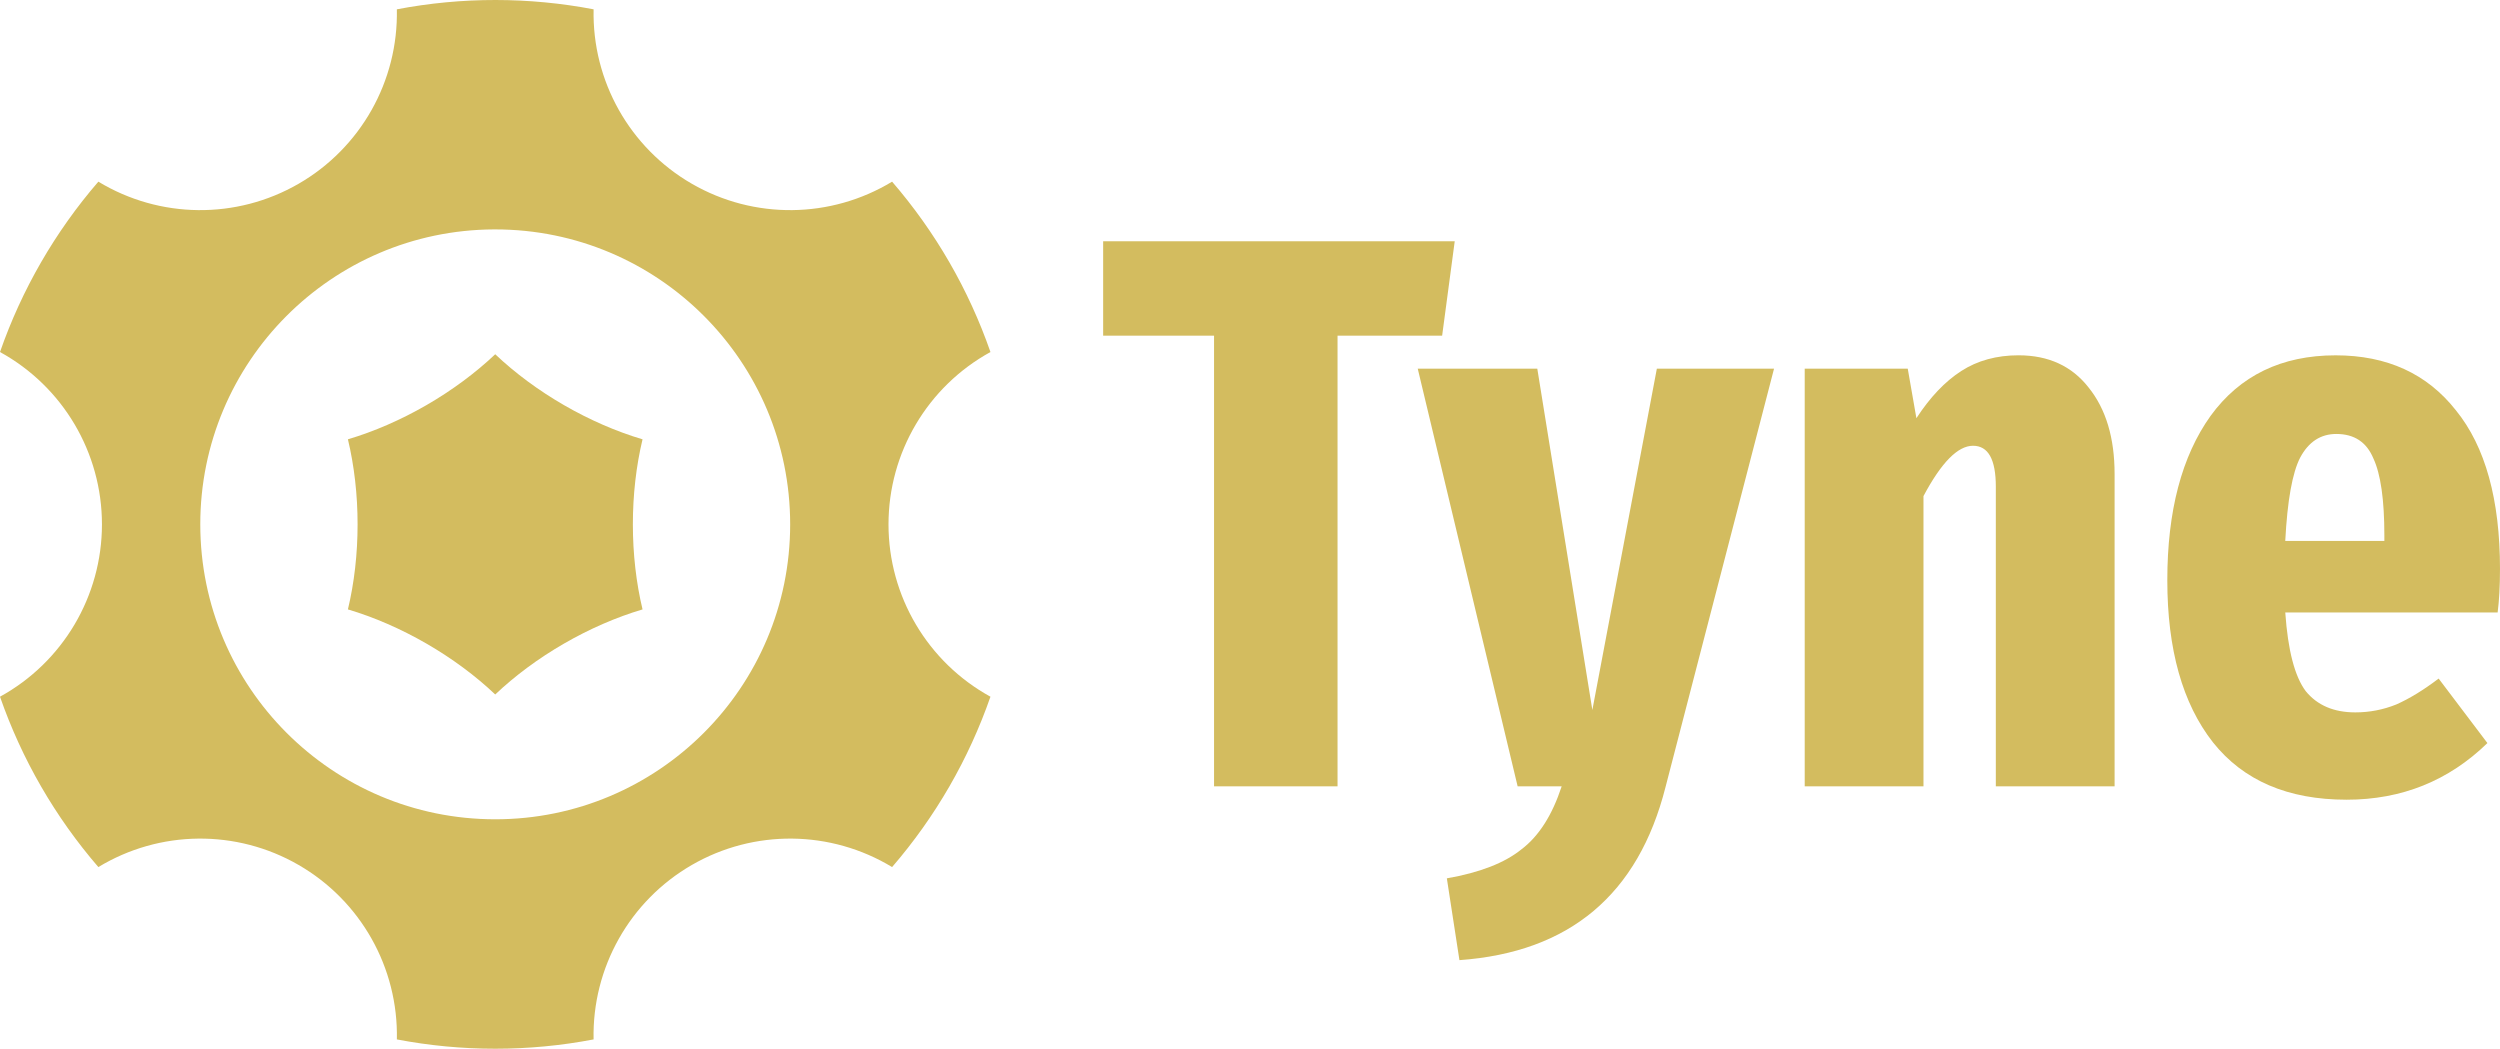
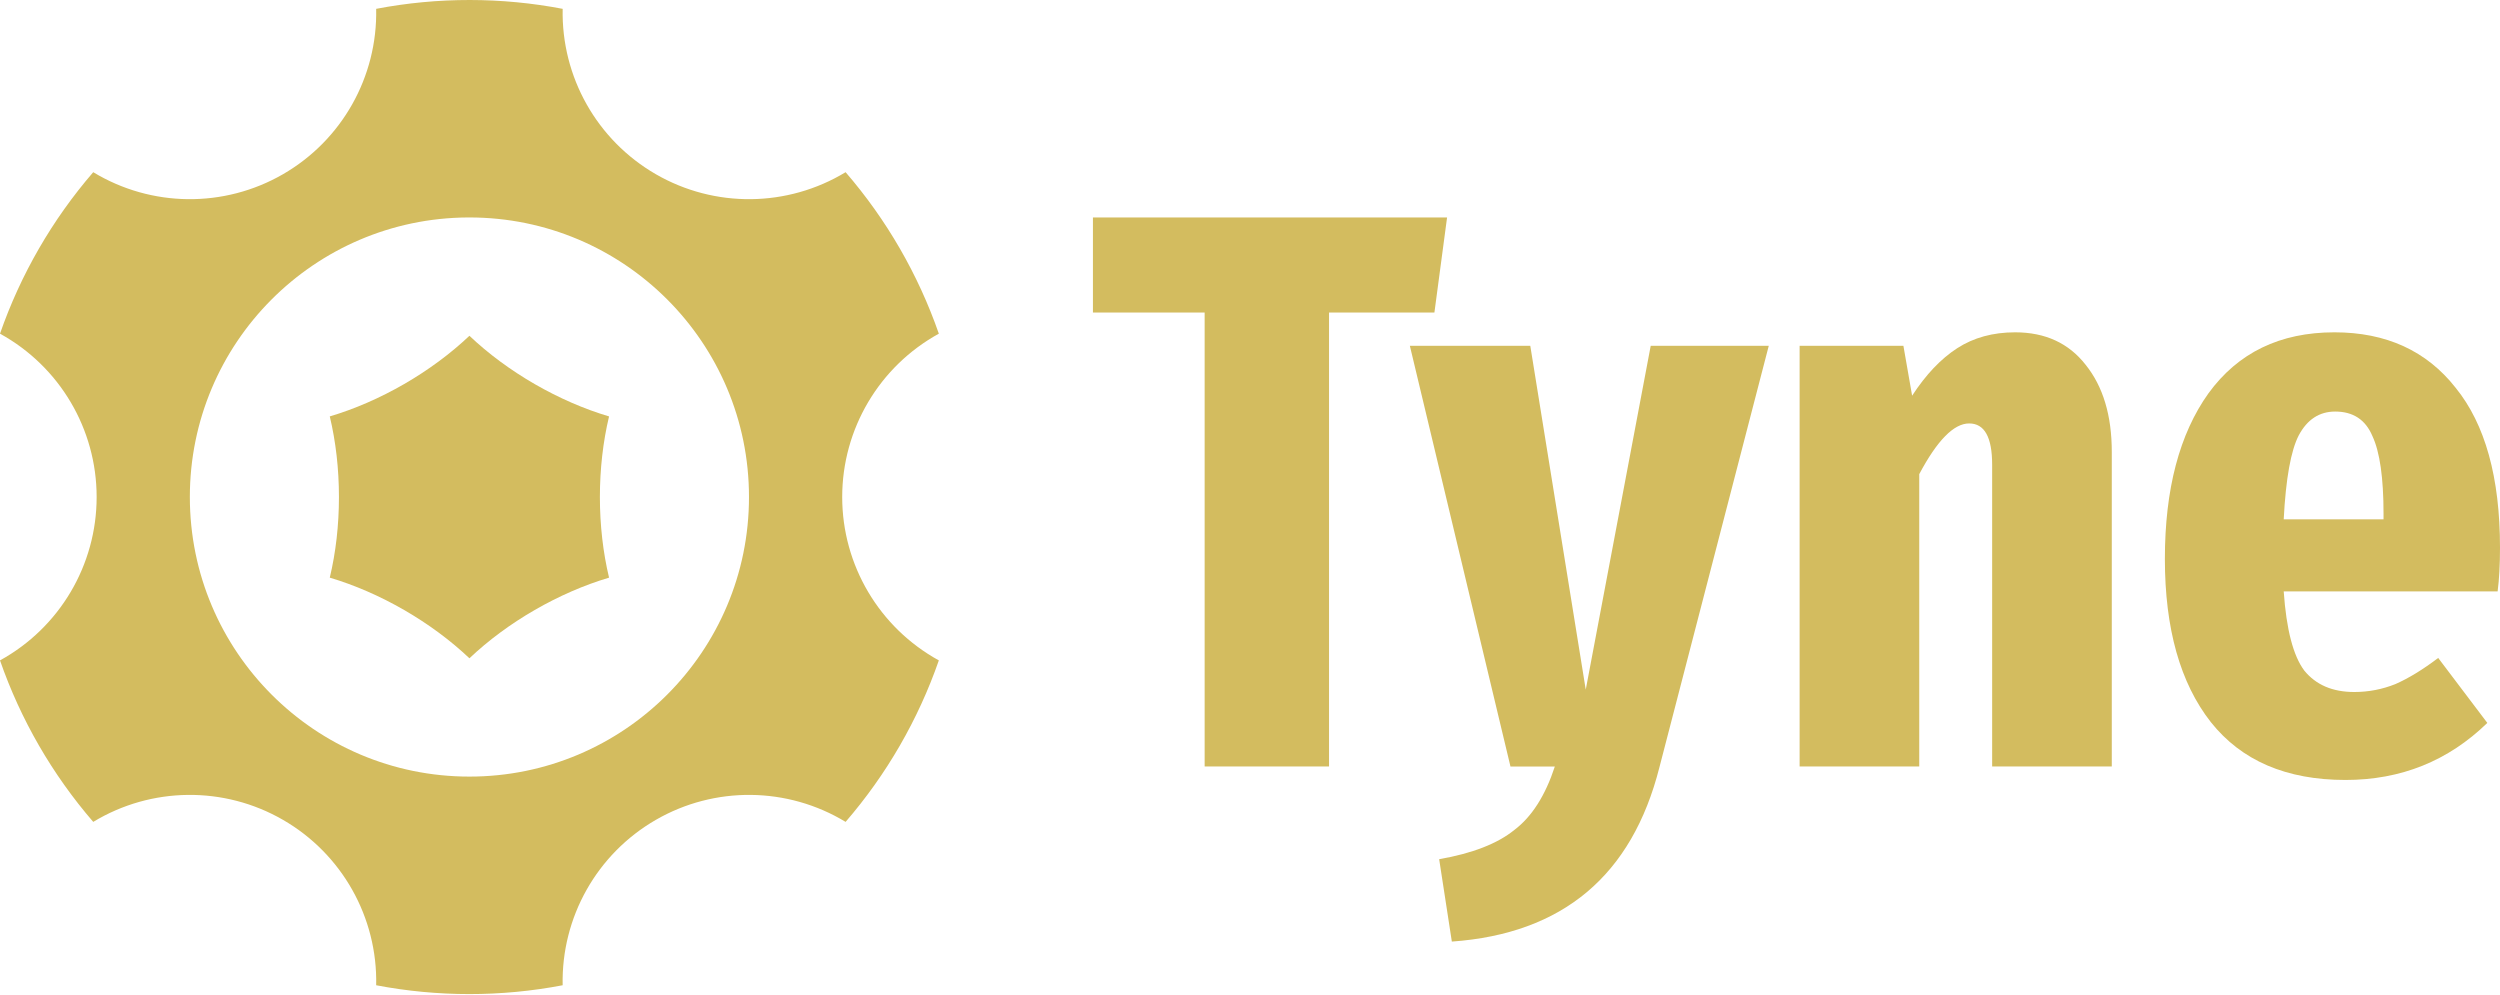
- <svg xmlns="http://www.w3.org/2000/svg" id="svg8" version="1.1" viewBox="0 0 161.472 67.734" height="67.734mm" width="161.472mm">
+ <svg xmlns="http://www.w3.org/2000/svg" width="170.349mm" height="67.734mm" viewBox="0 0 170.349 67.734" version="1.1" id="svg8">
  <defs id="defs2">
-     <rect x="18.425" y="125.385" width="53.647" height="54.02" id="rect899" />
+     <rect id="rect899" height="54.02" width="53.647" y="125.385" x="18.425" />
  </defs>
-   <g transform="translate(164.8691,-28.19789)" id="layer1">
-     <path id="path1016-1" style="fill:#d3bc5f;fill-opacity:1;stroke:none;stroke-width:0.132" d="m -132.857,28.198 a 33.867,33.867 0 0 0 -6.38,0.602 12.7,12.7 0 0 1 -6.347,11.268 12.7,12.7 0 0 1 -12.932,-0.137 33.867,33.867 0 0 0 -3.697,5.201 33.867,33.867 0 0 0 -2.656,5.803 12.7,12.7 0 0 1 6.585,11.131 12.7,12.7 0 0 1 -6.585,11.131 33.867,33.867 0 0 0 6.353,11.004 12.7,12.7 0 0 1 12.933,-0.137 12.7,12.7 0 0 1 6.347,11.269 33.867,33.867 0 0 0 12.706,0 12.7,12.7 0 0 1 6.347,-11.269 12.7,12.7 0 0 1 12.933,0.137 33.867,33.867 0 0 0 3.697,-5.201 33.867,33.867 0 0 0 2.656,-5.803 12.7,12.7 0 0 1 -6.585,-11.131 12.7,12.7 0 0 1 6.585,-11.131 33.867,33.867 0 0 0 -6.353,-11.004 12.7,12.7 0 0 1 -12.932,0.137 12.7,12.7 0 0 1 -6.347,-11.268 33.867,33.867 0 0 0 -6.326,-0.602 z m -0.122,14.817 a 19.05,19.05 0 0 1 0.096,0 19.05,19.05 0 0 1 19.05,19.05 19.05,19.05 0 0 1 -19.05,19.05 19.05,19.05 0 0 1 -19.05,-19.05 19.05,19.05 0 0 1 18.954,-19.05 z" />
-     <path id="path1085-0" style="fill:#d3bc5f;fill-opacity:1;stroke:none;stroke-width:0.204" d="m -132.883,51.078 a 6.35,12.7 60 0 1 -4.445,3.288 6.35,12.7 60 0 1 -5.07,2.206 6.35,12.7 0 0 1 0.625,5.493 6.35,12.7 0 0 1 -0.625,5.494 12.7,6.35 30 0 1 5.07,2.206 12.7,6.35 30 0 1 4.445,3.288 6.35,12.7 60 0 1 4.445,-3.288 6.35,12.7 60 0 1 5.07,-2.206 6.35,12.7 0 0 1 -0.625,-5.493 6.35,12.7 0 0 1 0.625,-5.493 12.7,6.35 30 0 1 -5.07,-2.206 12.7,6.35 30 0 1 -4.445,-3.288 z" />
-     <path d="m -71.723,49.877 h -6.756 v 29.108 h -7.976 v -29.108 h -7.163 v -6.096 h 22.708 z" style="font-style:normal;font-variant:normal;font-weight:bold;font-stretch:ultra-condensed;font-size:50.8px;line-height:1.25;font-family:'Fira Sans Compressed';-inkscape-font-specification:'Fira Sans Compressed Bold Ultra-Condensed';fill:#d3bc5f;fill-opacity:1;stroke:none;stroke-width:0.265" id="path920" />
-     <path d="m -57.296,79.036 q -2.642,10.414 -13.31,11.176 l -0.813,-5.283 q 3.2,-0.559 4.826,-1.88 1.676,-1.27 2.591,-4.064 h -2.845 l -6.452,-26.975 h 7.722 l 3.556,22.047 4.166,-22.047 h 7.569 z" style="font-style:normal;font-variant:normal;font-weight:bold;font-stretch:ultra-condensed;font-size:50.8px;line-height:1.25;font-family:'Fira Sans Compressed';-inkscape-font-specification:'Fira Sans Compressed Bold Ultra-Condensed';fill:#d3bc5f;fill-opacity:1;stroke:none;stroke-width:0.265" id="path922" />
-     <path d="m -34.487,51.147 q 2.896,0 4.521,2.083 1.676,2.083 1.676,5.588 v 20.168 h -7.671 v -19.355 q 0,-2.642 -1.473,-2.642 -1.473,0 -3.2,3.251 v 18.745 h -7.671 v -26.975 h 6.655 l 0.559,3.2 q 1.321,-2.032 2.896,-3.048 1.575,-1.016 3.708,-1.016 z" style="font-style:normal;font-variant:normal;font-weight:bold;font-stretch:ultra-condensed;font-size:50.8px;line-height:1.25;font-family:'Fira Sans Compressed';-inkscape-font-specification:'Fira Sans Compressed Bold Ultra-Condensed';fill:#d3bc5f;fill-opacity:1;stroke:none;stroke-width:0.265" id="path924" />
-     <path d="m -3.398,64.964 q 0,1.626 -0.152,2.794 H -17.266 q 0.254,3.658 1.321,5.08 1.118,1.372 3.2,1.372 1.372,0 2.642,-0.508 1.27,-0.559 2.743,-1.676 l 3.15,4.166 q -3.759,3.658 -9.093,3.658 -5.69,0 -8.636,-3.708 -2.946,-3.759 -2.946,-10.465 0,-6.706 2.794,-10.617 2.845,-3.912 8.077,-3.912 4.978,0 7.772,3.556 2.845,3.505 2.845,10.262 z m -7.468,-2.184 q 0,-3.454 -0.711,-4.978 -0.66,-1.575 -2.388,-1.575 -1.524,0 -2.337,1.524 -0.762,1.473 -0.965,5.385 h 6.401 z" style="font-style:normal;font-variant:normal;font-weight:bold;font-stretch:ultra-condensed;font-size:50.8px;line-height:1.25;font-family:'Fira Sans Compressed';-inkscape-font-specification:'Fira Sans Compressed Bold Ultra-Condensed';fill:#d3bc5f;fill-opacity:1;stroke:none;stroke-width:0.265" id="path926" />
+   <g id="layer1" transform="translate(164.8691,-28.19789)">
+     <path d="m -132.857,28.198 a 33.867,33.867 0 0 0 -6.38,0.602 12.7,12.7 0 0 1 -6.347,11.268 12.7,12.7 0 0 1 -12.932,-0.137 33.867,33.867 0 0 0 -3.697,5.201 33.867,33.867 0 0 0 -2.656,5.803 12.7,12.7 0 0 1 6.585,11.131 12.7,12.7 0 0 1 -6.585,11.131 33.867,33.867 0 0 0 6.353,11.004 12.7,12.7 0 0 1 12.933,-0.137 12.7,12.7 0 0 1 6.347,11.269 33.867,33.867 0 0 0 12.706,0 12.7,12.7 0 0 1 6.347,-11.269 12.7,12.7 0 0 1 12.933,0.137 33.867,33.867 0 0 0 3.697,-5.201 33.867,33.867 0 0 0 2.656,-5.803 12.7,12.7 0 0 1 -6.585,-11.131 12.7,12.7 0 0 1 6.585,-11.131 33.867,33.867 0 0 0 -6.353,-11.004 12.7,12.7 0 0 1 -12.932,0.137 12.7,12.7 0 0 1 -6.347,-11.268 33.867,33.867 0 0 0 -6.326,-0.602 z m -0.122,14.817 a 19.05,19.05 0 0 1 0.096,0 19.05,19.05 0 0 1 19.05,19.05 19.05,19.05 0 0 1 -19.05,19.05 19.05,19.05 0 0 1 -19.05,-19.05 19.05,19.05 0 0 1 18.954,-19.05 z" style="fill:#d3bc5f;fill-opacity:1;stroke:none;stroke-width:0.132" id="path1016-1" />
+     <path d="m -132.883,51.078 a 6.35,12.7 60 0 1 -4.445,3.288 6.35,12.7 60 0 1 -5.07,2.206 6.35,12.7 0 0 1 0.625,5.493 6.35,12.7 0 0 1 -0.625,5.494 12.7,6.35 30 0 1 5.07,2.206 12.7,6.35 30 0 1 4.445,3.288 6.35,12.7 60 0 1 4.445,-3.288 6.35,12.7 60 0 1 5.07,-2.206 6.35,12.7 0 0 1 -0.625,-5.493 6.35,12.7 0 0 1 0.625,-5.493 12.7,6.35 30 0 1 -5.07,-2.206 12.7,6.35 30 0 1 -4.445,-3.288 z" style="fill:#d3bc5f;fill-opacity:1;stroke:none;stroke-width:0.204" id="path1085-0" />
+     <path id="path920" style="font-style:normal;font-variant:normal;font-weight:bold;font-stretch:ultra-condensed;font-size:50.8px;line-height:1.25;font-family:'Fira Sans Compressed';-inkscape-font-specification:'Fira Sans Compressed Bold Ultra-Condensed';fill:#d3bc5f;fill-opacity:1;stroke:none;stroke-width:0.281" d="m -67.129,49.493 h -7.18 v 30.933 h -8.476 V 49.493 h -7.612 v -6.478 h 24.131 z" />
+     <path id="path922" style="font-style:normal;font-variant:normal;font-weight:bold;font-stretch:ultra-condensed;font-size:50.8px;line-height:1.25;font-family:'Fira Sans Compressed';-inkscape-font-specification:'Fira Sans Compressed Bold Ultra-Condensed';fill:#d3bc5f;fill-opacity:1;stroke:none;stroke-width:0.281" d="m -51.797,80.48 q -2.807,11.067 -14.144,11.877 l -0.864,-5.614 q 3.401,-0.594 5.129,-1.997 1.781,-1.35 2.753,-4.319 h -3.023 l -6.856,-28.666 h 8.206 l 3.779,23.429 4.427,-23.429 h 8.044 z" />
+     <path id="path924" style="font-style:normal;font-variant:normal;font-weight:bold;font-stretch:ultra-condensed;font-size:50.8px;line-height:1.25;font-family:'Fira Sans Compressed';-inkscape-font-specification:'Fira Sans Compressed Bold Ultra-Condensed';fill:#d3bc5f;fill-opacity:1;stroke:none;stroke-width:0.281" d="m -27.559,50.842 q 3.077,0 4.805,2.213 1.781,2.213 1.781,5.938 v 21.432 h -8.152 V 59.858 q 0,-2.807 -1.566,-2.807 -1.566,0 -3.401,3.455 v 19.92 h -8.152 V 51.76 h 7.072 l 0.594,3.401 q 1.404,-2.159 3.077,-3.239 1.674,-1.08 3.941,-1.08 z" />
+     <path id="path926" style="font-style:normal;font-variant:normal;font-weight:bold;font-stretch:ultra-condensed;font-size:50.8px;line-height:1.25;font-family:'Fira Sans Compressed';-inkscape-font-specification:'Fira Sans Compressed Bold Ultra-Condensed';fill:#d3bc5f;fill-opacity:1;stroke:none;stroke-width:0.281" d="m 5.48,65.526 q 0,1.727 -0.162,2.969 H -9.258 q 0.27,3.887 1.404,5.398 1.188,1.458 3.401,1.458 1.458,0 2.807,-0.54 1.35,-0.594 2.915,-1.781 l 3.347,4.427 q -3.995,3.887 -9.663,3.887 -6.046,0 -9.177,-3.941 -3.131,-3.995 -3.131,-11.121 0,-7.126 2.969,-11.283 3.023,-4.157 8.583,-4.157 5.29,0 8.26,3.779 3.023,3.725 3.023,10.905 z m -7.936,-2.321 q 0,-3.671 -0.756,-5.29 -0.702,-1.674 -2.537,-1.674 -1.62,0 -2.483,1.62 -0.81,1.566 -1.026,5.722 h 6.802 z" />
  </g>
</svg>
